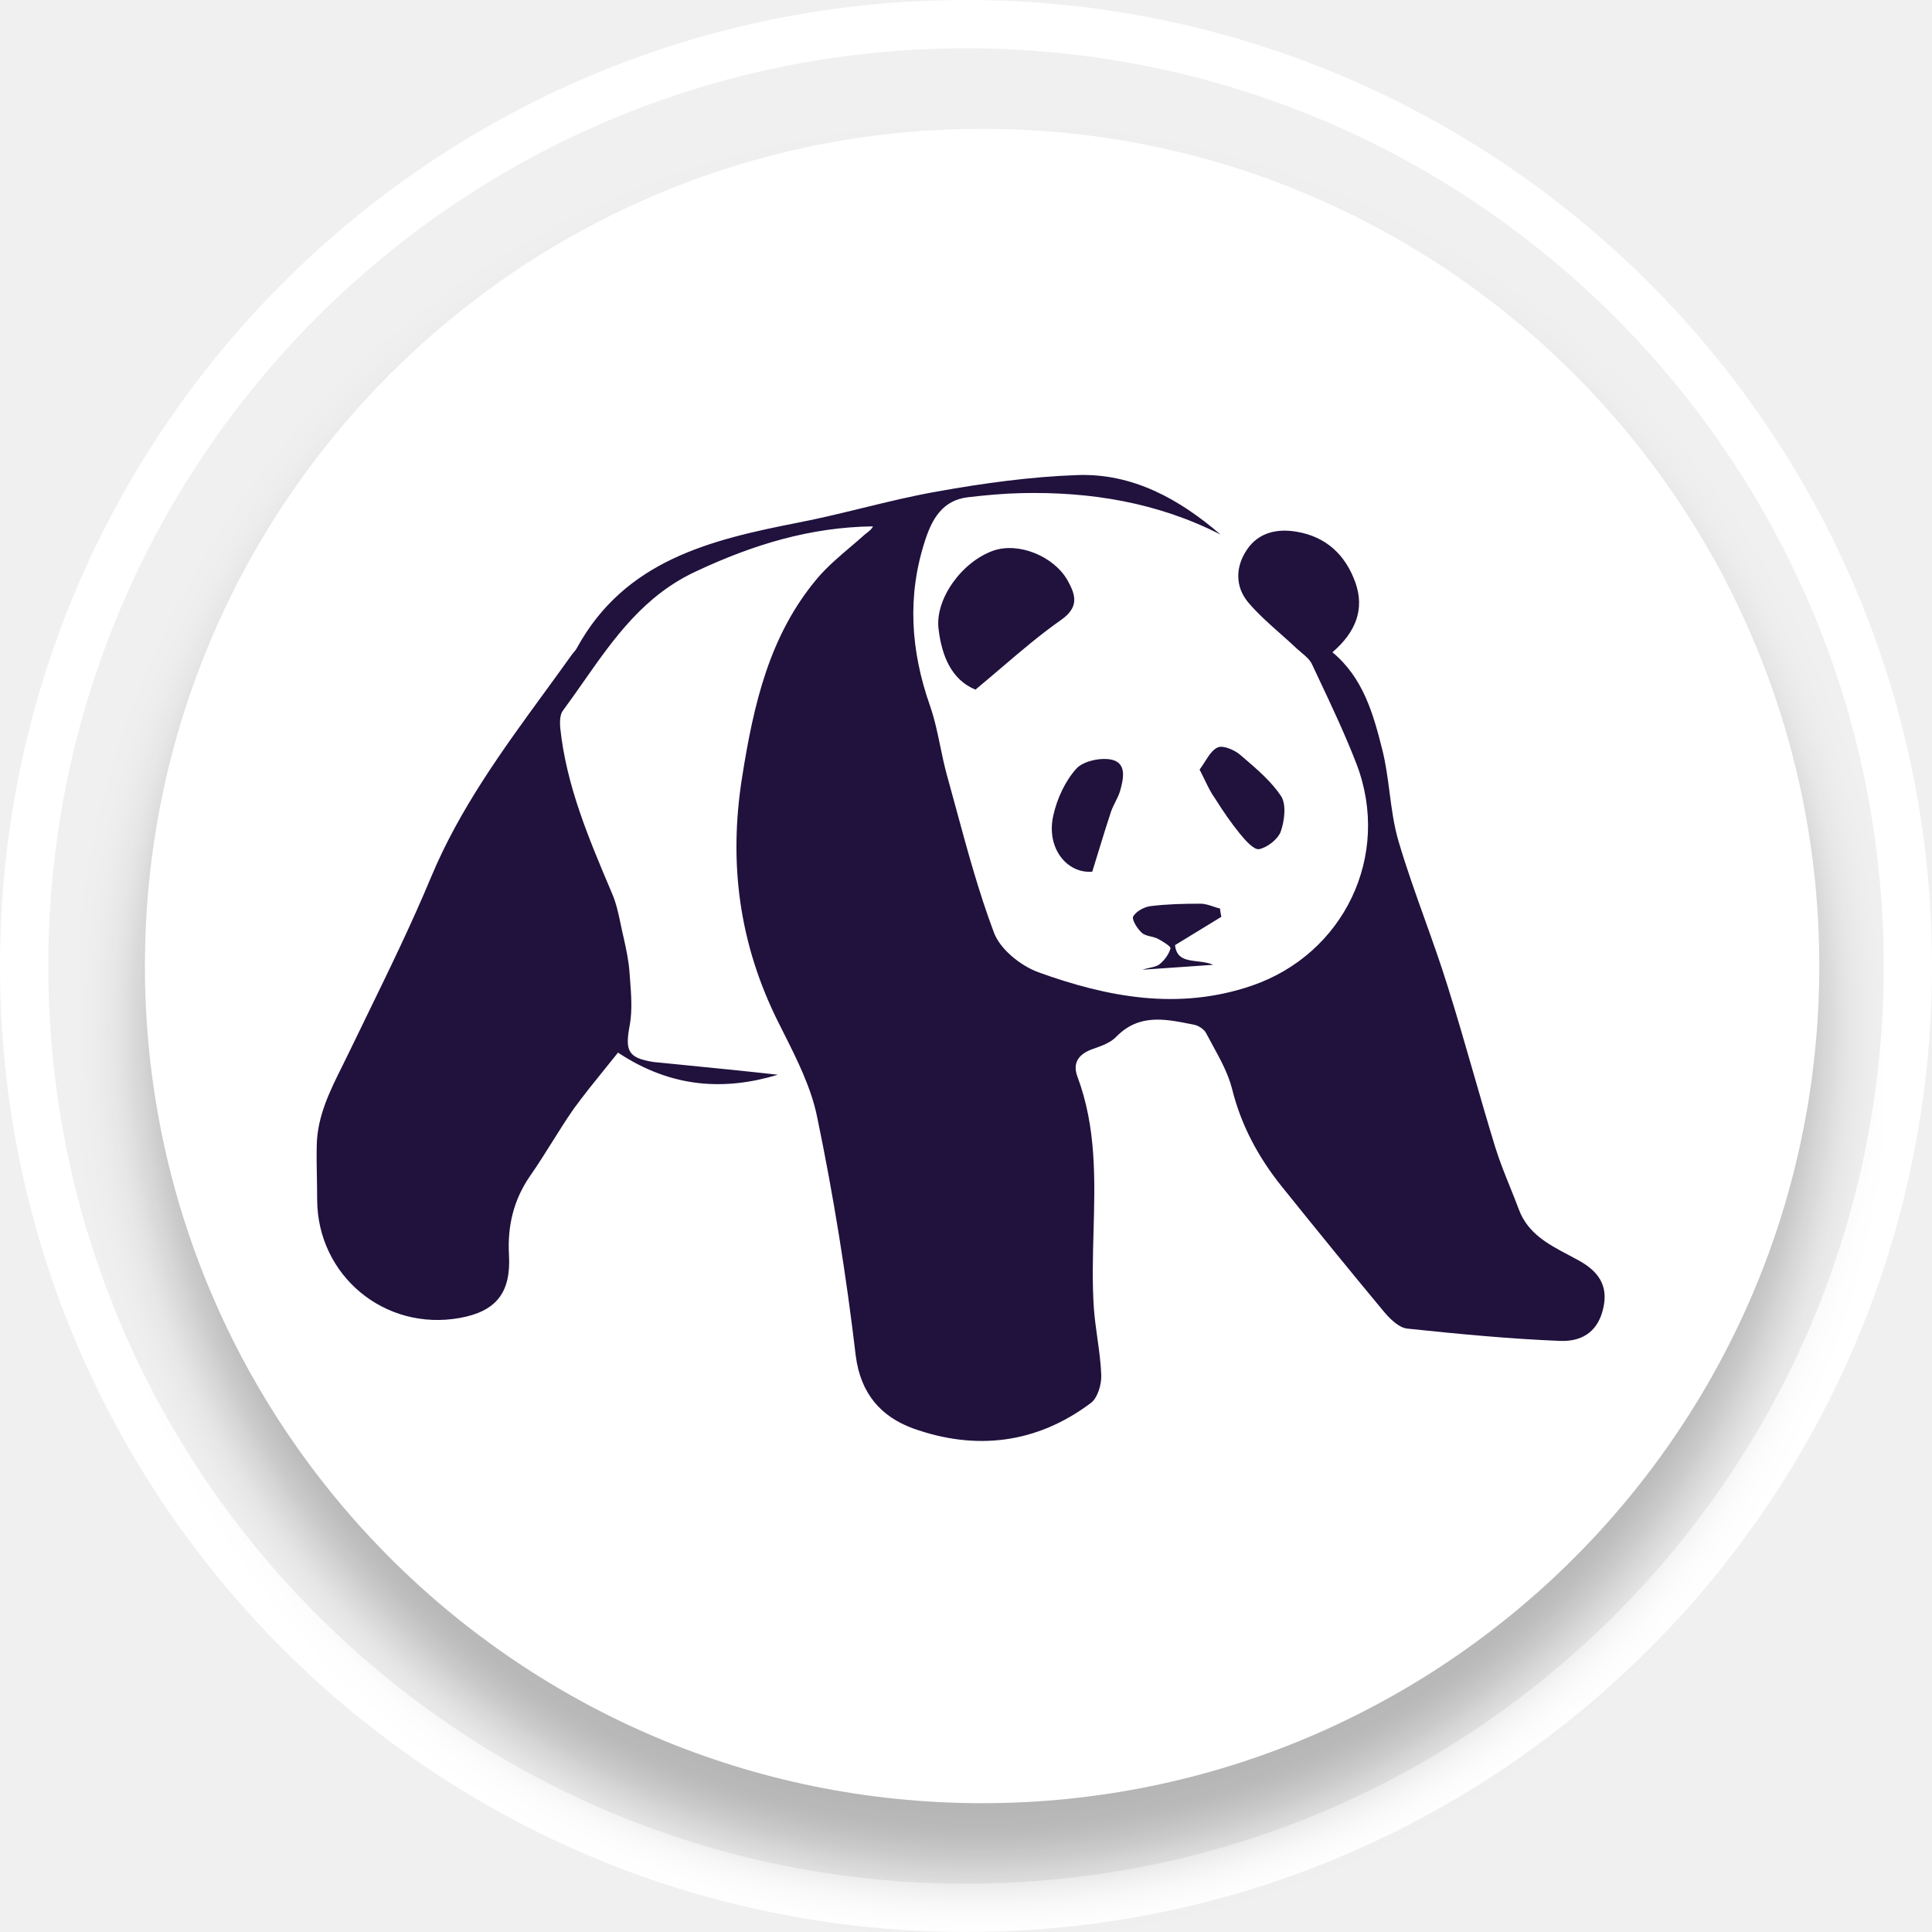
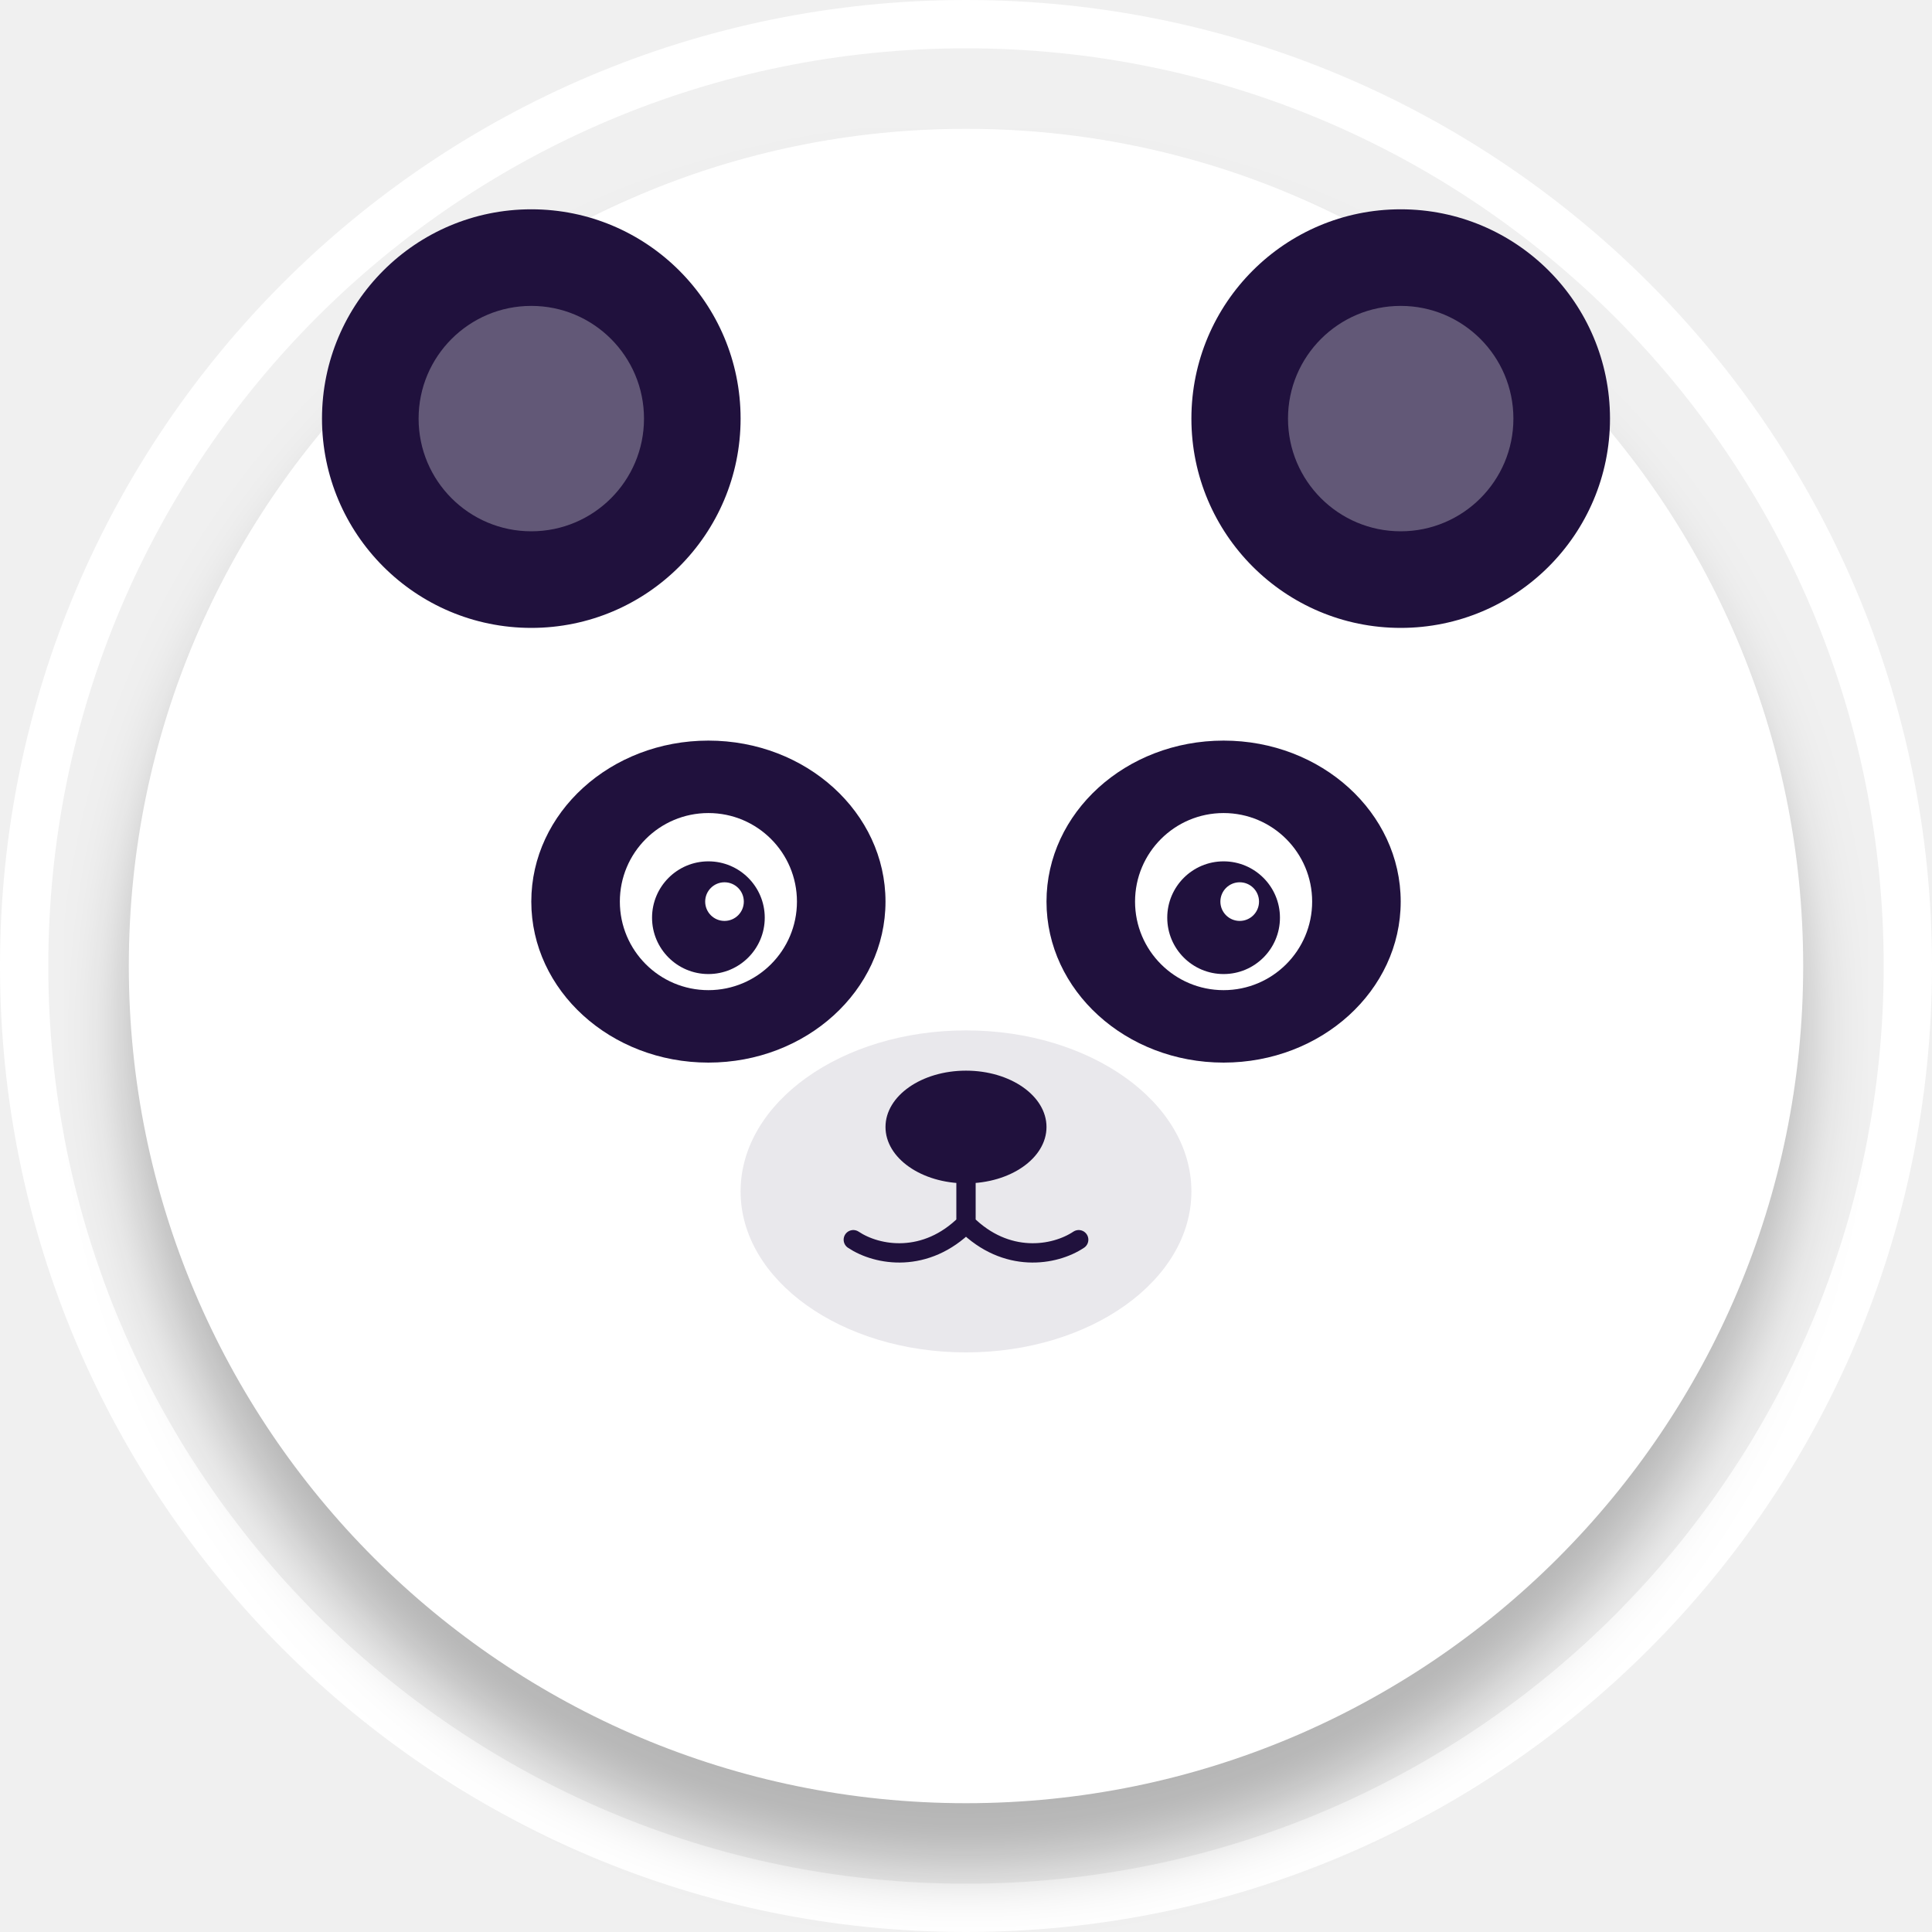
<svg xmlns="http://www.w3.org/2000/svg" width="120" height="120" viewBox="0 0 120 120" fill="none">
  <circle cx="60" cy="60" r="58.5" stroke="white" stroke-width="3" />
-   <g filter="url(#filter0_d_40701_9058)">
-     <circle cx="61" cy="60" r="52" fill="white" />
+   <g filter="url(#ds)">
+     <circle cx="60" cy="60" r="52" fill="white" />
  </g>
-   <path fill-rule="evenodd" clip-rule="evenodd" d="M48.315 66.753C45.031 67.747 41.721 67.594 38.386 65.378C38.13 65.7 37.867 66.024 37.602 66.352C36.945 67.164 36.271 67.996 35.636 68.868C35.165 69.543 34.726 70.243 34.287 70.944L34.287 70.944C33.848 71.645 33.409 72.345 32.938 73.02C31.894 74.523 31.512 76.154 31.614 77.963C31.741 80.281 30.825 81.453 28.559 81.86C23.9 82.701 19.725 79.236 19.699 74.523C19.699 74.063 19.691 73.603 19.683 73.144C19.671 72.461 19.658 71.781 19.674 71.11C19.716 69.311 20.497 67.746 21.274 66.188C21.421 65.892 21.568 65.597 21.71 65.301C22.078 64.539 22.448 63.778 22.819 63.017C24.196 60.191 25.573 57.364 26.777 54.474C28.546 50.238 31.203 46.595 33.87 42.94C34.427 42.176 34.984 41.411 35.534 40.641C35.561 40.608 35.589 40.575 35.617 40.541L35.617 40.541L35.617 40.541L35.617 40.541L35.617 40.541L35.617 40.541C35.699 40.446 35.783 40.346 35.84 40.233C38.819 34.807 44.114 33.533 49.562 32.463C50.906 32.204 52.238 31.879 53.57 31.554C55.115 31.177 56.659 30.801 58.218 30.527C61.069 30.018 63.997 29.61 66.9 29.508C70.336 29.381 73.239 30.986 75.81 33.202C71.915 31.215 67.74 30.527 63.412 30.629C62.317 30.654 61.222 30.756 60.127 30.884C58.549 31.062 57.887 32.234 57.454 33.584C56.334 37.023 56.563 40.412 57.76 43.825C58.048 44.645 58.228 45.511 58.407 46.373L58.407 46.373L58.407 46.373L58.407 46.373L58.407 46.373C58.528 46.957 58.649 47.539 58.804 48.105C59 48.81 59.192 49.517 59.384 50.225L59.384 50.226C60.087 52.817 60.791 55.412 61.731 57.913C62.113 58.958 63.386 59.977 64.481 60.384C68.783 61.938 73.188 62.779 77.745 61.225C83.473 59.264 86.426 53.149 84.262 47.468C83.569 45.669 82.746 43.924 81.92 42.172L81.92 42.172L81.92 42.172C81.776 41.866 81.631 41.559 81.487 41.252C81.355 40.969 81.084 40.743 80.818 40.52L80.818 40.52C80.724 40.441 80.631 40.364 80.545 40.284C80.216 39.972 79.873 39.667 79.528 39.362C78.835 38.748 78.137 38.129 77.541 37.431C76.701 36.437 76.727 35.189 77.465 34.119C78.178 33.075 79.323 32.82 80.52 33.024C82.378 33.329 83.575 34.476 84.186 36.183C84.771 37.839 84.211 39.265 82.76 40.514C84.67 42.093 85.306 44.36 85.866 46.602C86.078 47.451 86.192 48.327 86.306 49.205V49.205C86.439 50.225 86.572 51.247 86.859 52.232C87.339 53.864 87.914 55.474 88.49 57.085C88.984 58.467 89.479 59.851 89.914 61.251C90.479 63.043 90.999 64.85 91.519 66.656L91.519 66.656C91.96 68.187 92.4 69.718 92.867 71.237C93.128 72.084 93.461 72.91 93.794 73.735L93.794 73.735L93.794 73.735L93.794 73.735L93.794 73.736C93.982 74.201 94.169 74.666 94.344 75.135C94.902 76.616 96.165 77.284 97.418 77.945C97.651 78.068 97.884 78.191 98.112 78.319C99.283 78.982 99.894 79.848 99.588 81.223C99.308 82.523 98.468 83.338 96.915 83.287C93.733 83.159 90.576 82.854 87.419 82.523C86.885 82.472 86.324 81.911 85.943 81.453C83.804 78.88 81.691 76.281 79.603 73.683C78.152 71.874 77.083 69.887 76.523 67.62C76.285 66.686 75.799 65.8 75.32 64.924C75.184 64.675 75.048 64.428 74.919 64.18C74.792 63.925 74.435 63.696 74.155 63.645L73.954 63.605C72.341 63.285 70.737 62.965 69.344 64.384C68.989 64.764 68.407 64.968 67.9 65.146L67.892 65.148C67.001 65.454 66.594 66.014 66.925 66.881C68.099 70.032 68.011 73.251 67.922 76.478V76.478C67.878 78.077 67.834 79.679 67.943 81.274C67.989 81.886 68.074 82.497 68.159 83.109C68.266 83.873 68.373 84.637 68.401 85.401C68.427 85.987 68.172 86.828 67.765 87.134C64.379 89.681 60.586 90.114 56.691 88.713C54.756 88 53.457 86.599 53.152 84.204C52.566 79.236 51.777 74.294 50.759 69.403C50.392 67.568 49.509 65.816 48.65 64.109L48.65 64.109L48.65 64.109L48.65 64.109C48.554 63.92 48.459 63.731 48.366 63.543C45.922 58.678 45.234 53.633 46.1 48.233C46.813 43.749 47.78 39.469 50.759 35.928C51.373 35.205 52.103 34.584 52.83 33.966L52.83 33.966L52.83 33.966L52.83 33.966C53.127 33.713 53.424 33.461 53.712 33.202C53.755 33.165 53.802 33.129 53.849 33.093C53.995 32.981 54.144 32.866 54.221 32.693C50.3 32.743 46.762 33.839 43.274 35.469C40.007 36.969 38.134 39.643 36.238 42.35L36.238 42.35C35.815 42.955 35.39 43.561 34.949 44.157C34.771 44.411 34.771 44.844 34.796 45.201C35.17 48.767 36.544 52.016 37.915 55.258L38.004 55.468C38.277 56.086 38.419 56.77 38.562 57.454C38.62 57.727 38.677 58.001 38.742 58.27C38.895 58.958 39.048 59.671 39.099 60.384C39.109 60.529 39.12 60.675 39.132 60.822C39.204 61.757 39.278 62.717 39.124 63.62C38.819 65.225 38.946 65.709 40.601 65.964C41.126 66.016 41.655 66.069 42.187 66.121L42.2 66.123L42.208 66.124L42.214 66.124C44.251 66.326 46.323 66.532 48.315 66.753ZM60.586 42.835C59.11 42.223 58.499 40.771 58.295 39.064C58.066 37.205 59.746 34.886 61.706 34.199C63.259 33.664 65.449 34.53 66.314 36.058C66.824 36.975 67.027 37.714 65.907 38.504C64.64 39.392 63.462 40.395 62.192 41.479C61.676 41.918 61.145 42.371 60.586 42.835ZM65.423 50.653C64.964 52.666 66.263 54.27 67.841 54.143C67.984 53.687 68.121 53.241 68.255 52.801C68.505 51.986 68.748 51.192 69.012 50.398C69.082 50.2 69.179 50.007 69.275 49.814L69.275 49.814L69.276 49.814C69.39 49.586 69.503 49.359 69.572 49.124C69.776 48.386 70.005 47.418 69.063 47.188C68.376 47.035 67.281 47.265 66.848 47.749C66.161 48.513 65.652 49.608 65.423 50.653ZM74.51 47.8C74.624 47.649 74.729 47.483 74.832 47.321C75.075 46.937 75.309 46.568 75.63 46.425C75.961 46.272 76.674 46.578 77.031 46.883C77.109 46.951 77.188 47.019 77.267 47.086L77.267 47.086C78.111 47.81 78.971 48.548 79.576 49.456C79.907 49.991 79.78 50.985 79.551 51.647C79.373 52.131 78.711 52.641 78.202 52.743C77.871 52.794 77.336 52.182 77.005 51.775C76.445 51.087 75.961 50.373 75.478 49.609C75.231 49.274 75.046 48.891 74.828 48.442L74.828 48.442C74.731 48.242 74.628 48.028 74.51 47.8ZM75.846 56.954L75.86 56.945C75.853 56.901 75.844 56.856 75.834 56.809C75.81 56.691 75.784 56.563 75.784 56.435C75.648 56.401 75.512 56.356 75.376 56.311C75.105 56.22 74.833 56.13 74.562 56.13C73.518 56.13 72.474 56.155 71.456 56.282C71.049 56.334 70.565 56.614 70.386 56.919C70.285 57.098 70.616 57.658 70.896 57.913C71.044 58.062 71.263 58.115 71.484 58.169C71.642 58.208 71.802 58.246 71.939 58.321C72.22 58.473 72.729 58.779 72.703 58.907C72.601 59.263 72.347 59.62 72.041 59.874C71.893 60.006 71.682 60.053 71.42 60.11C71.277 60.142 71.118 60.177 70.947 60.231C71.935 60.166 72.851 60.102 73.767 60.037C74.29 60 74.814 59.963 75.351 59.925C75.05 59.792 74.706 59.751 74.374 59.712C73.695 59.632 73.069 59.559 72.983 58.703C74.022 58.069 74.934 57.511 75.846 56.954Z" fill="#20113D" />
+   <ellipse cx="33" cy="26" rx="13" ry="13" fill="#20113D" />
+   <ellipse cx="87" cy="26" rx="13" ry="13" fill="#20113D" />
+   <ellipse cx="33" cy="26" rx="7" ry="7" fill="white" opacity="0.3" />
+   <ellipse cx="87" cy="26" rx="7" ry="7" fill="white" opacity="0.3" />
+   <ellipse cx="44" cy="56" rx="11" ry="10" fill="#20113D" />
+   <ellipse cx="76" cy="56" rx="11" ry="10" fill="#20113D" />
+   <circle cx="44" cy="56" r="5.5" fill="white" />
+   <circle cx="76" cy="56" r="5.5" fill="white" />
+   <circle cx="44" cy="57" r="3.5" fill="#20113D" />
+   <circle cx="76" cy="57" r="3.5" fill="#20113D" />
+   <circle cx="45" cy="56" r="1.2" fill="white" />
+   <circle cx="77" cy="56" r="1.2" fill="white" />
+   <ellipse cx="60" cy="74" rx="14" ry="10" fill="#20113D" opacity="0.1" />
+   <ellipse cx="60" cy="70" rx="5" ry="3.5" fill="#20113D" />
+   <path d="M60 73.5 L60 76 M60 76 C57.5 78.5 54.5 78 53 77 M60 76 C62.5 78.5 65.5 78 67 77" stroke="#20113D" stroke-width="1.2" fill="none" stroke-linecap="round" />
  <defs>
-     <filter id="filter0_d_40701_9058" x="5" y="8" width="112" height="112" filterUnits="userSpaceOnUse" color-interpolation-filters="sRGB">
+     <filter id="ds" x="4" y="8" width="112" height="112" filterUnits="userSpaceOnUse" color-interpolation-filters="sRGB">
      <feFlood flood-opacity="0" result="BackgroundImageFix" />
      <feColorMatrix in="SourceAlpha" type="matrix" values="0 0 0 0 0 0 0 0 0 0 0 0 0 0 0 0 0 0 127 0" result="hardAlpha" />
      <feOffset dy="4" />
      <feGaussianBlur stdDeviation="2" />
      <feColorMatrix type="matrix" values="0 0 0 0 0 0 0 0 0 0 0 0 0 0 0 0 0 0 0.25 0" />
-       <feBlend mode="normal" in2="BackgroundImageFix" result="effect1_dropShadow_40701_9058" />
-       <feBlend mode="normal" in="SourceGraphic" in2="effect1_dropShadow_40701_9058" result="shape" />
+       <feBlend mode="normal" in2="BackgroundImageFix" result="effect1_dropShadow" />
+       <feBlend mode="normal" in="SourceGraphic" in2="effect1_dropShadow" result="shape" />
    </filter>
  </defs>
</svg>
